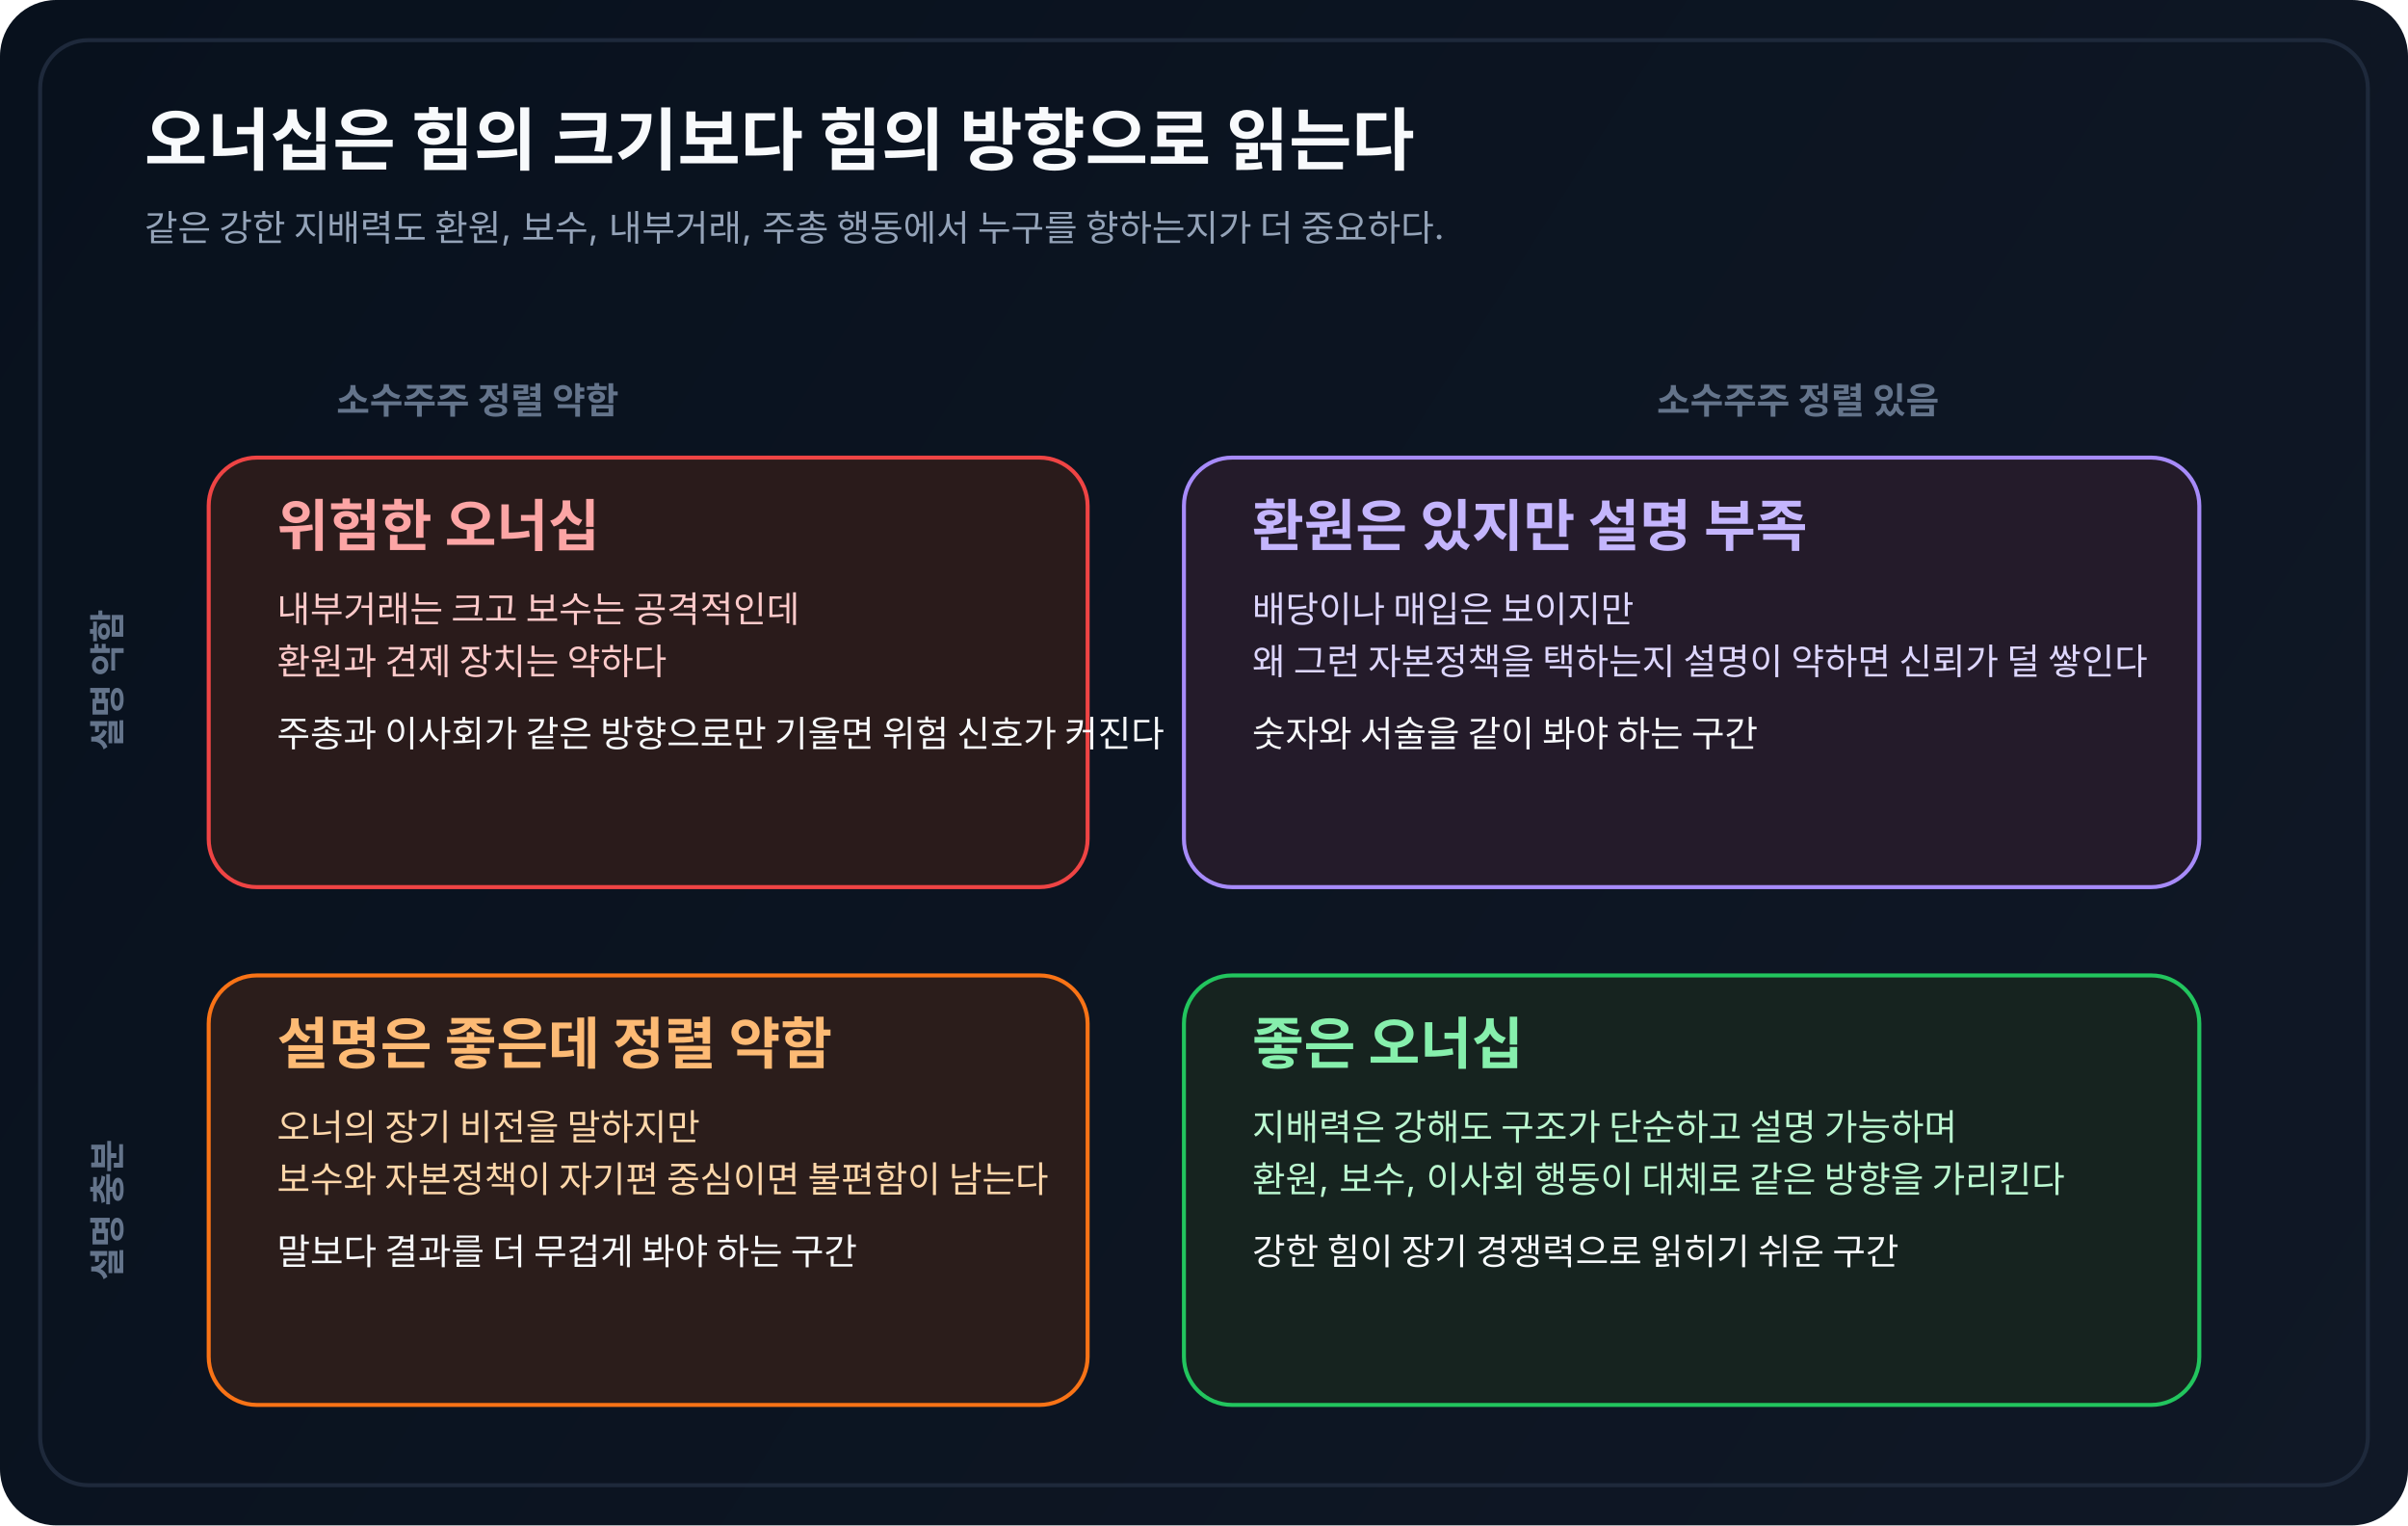
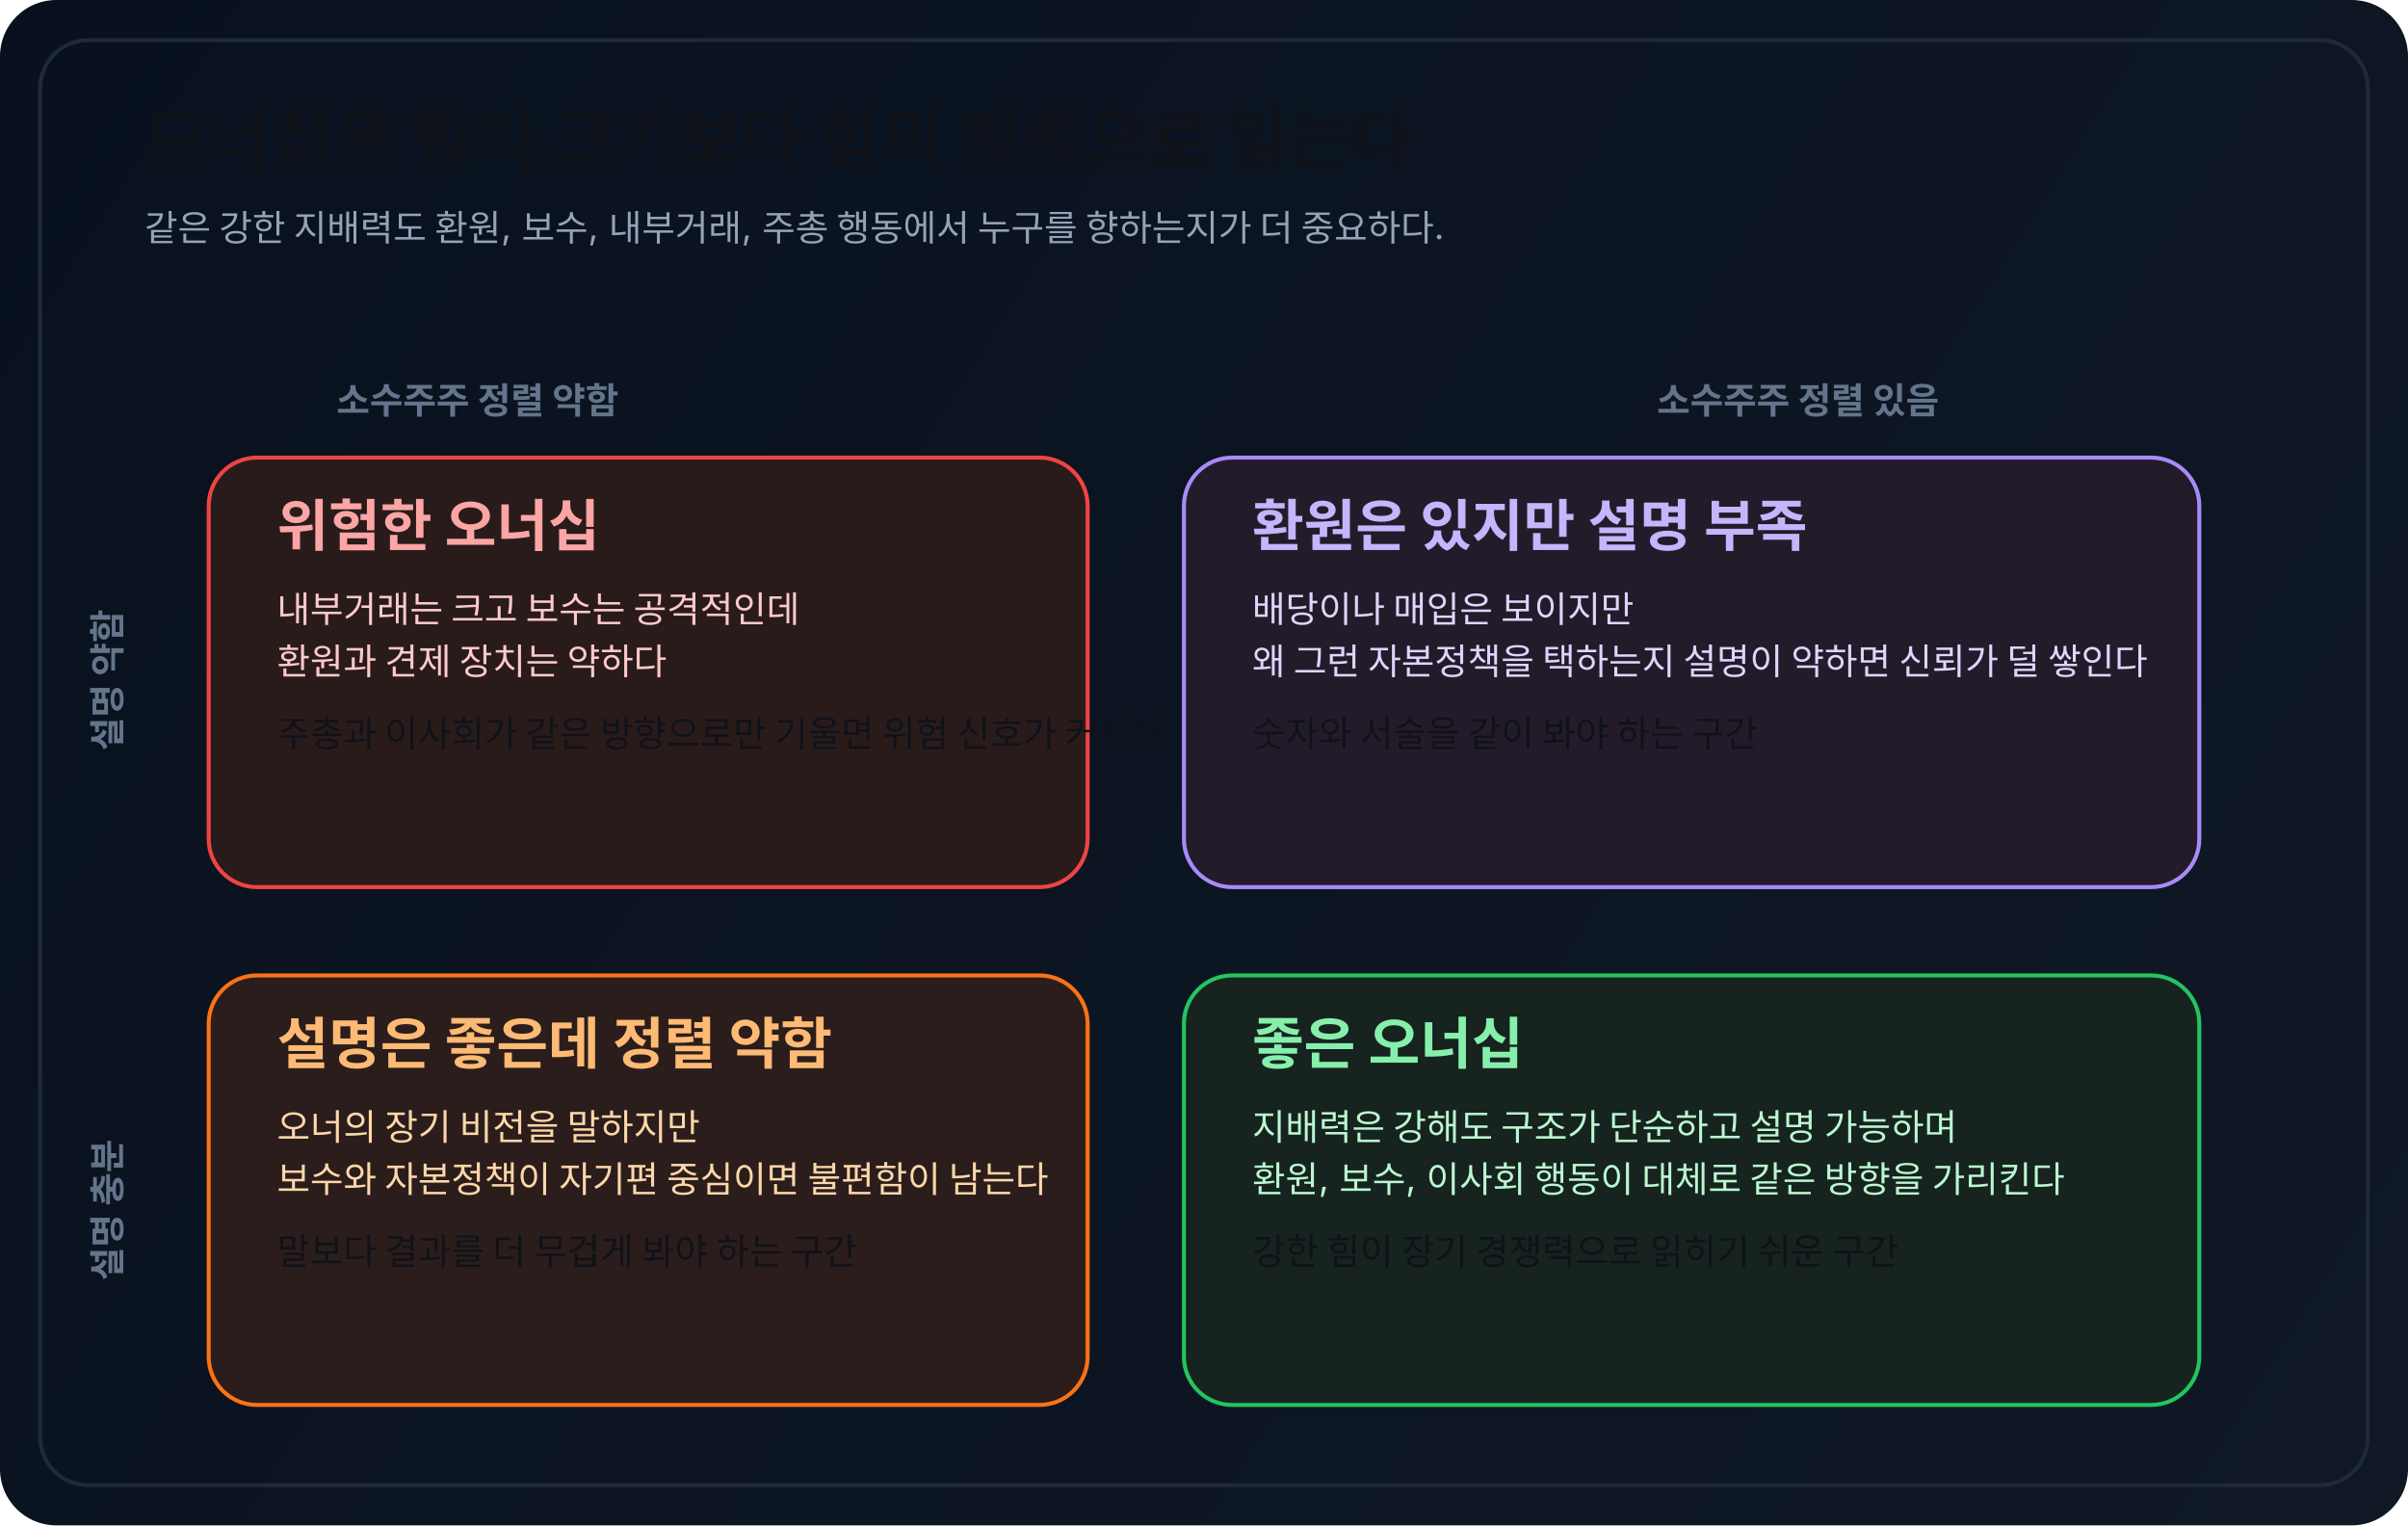
<svg xmlns="http://www.w3.org/2000/svg" viewBox="0 0 1200 760" fill="none" role="img" aria-labelledby="title desc">
  <defs>
    <linearGradient id="bg027a" x1="0" y1="0" x2="1200" y2="760" gradientUnits="userSpaceOnUse">
      <stop offset="0%" stop-color="#08111d" />
      <stop offset="100%" stop-color="#101826" />
    </linearGradient>
  </defs>
  <rect width="1200" height="760" rx="28" fill="url(#bg027a)" />
  <rect x="20" y="20" width="1160" height="720" rx="24" stroke="#1e293b" stroke-width="2" />
-   <text x="72" y="82" fill="#f8fafc" font-family="Pretendard, Inter, sans-serif" font-size="34" font-weight="700">오너십은 힘의 크기보다 힘의 방향으로 읽는다</text>
+   <text x="72" y="82" fill="#0f1219" font-family="Pretendard, Inter, sans-serif" font-size="34" font-weight="700">오너십은 힘의 크기보다 힘의 방향으로 읽는다</text>
  <text x="72" y="120" fill="#94a3b8" font-family="Pretendard, Inter, sans-serif" font-size="18">같은 강한 지배력도 환원, 보수, 내부거래, 주총 행동에서 누구를 향하는지가 더 중요하다.</text>
  <text x="238" y="206" text-anchor="middle" fill="#64748b" font-family="JetBrains Mono, monospace" font-size="18" font-weight="700">소수주주 정렬 약함</text>
  <text x="896" y="206" text-anchor="middle" fill="#64748b" font-family="JetBrains Mono, monospace" font-size="18" font-weight="700">소수주주 정렬 있음</text>
  <text x="60" y="374" transform="rotate(-90 60 374)" fill="#64748b" font-family="JetBrains Mono, monospace" font-size="18" font-weight="700">설명 약함</text>
  <text x="60" y="638" transform="rotate(-90 60 638)" fill="#64748b" font-family="JetBrains Mono, monospace" font-size="18" font-weight="700">설명 충분</text>
  <rect x="104" y="228" width="438" height="214" rx="24" fill="#2a1b1b" stroke="#ef4444" stroke-width="2" />
  <text x="138" y="272" fill="#fca5a5" font-family="Pretendard, Inter, sans-serif" font-size="28" font-weight="700">위험한 오너십</text>
  <text x="138" y="310" fill="#fecaca" font-family="Pretendard, Inter, sans-serif" font-size="18">내부거래는 크고 보수는 공격적인데</text>
  <text x="138" y="336" fill="#fecaca" font-family="Pretendard, Inter, sans-serif" font-size="18">환원과 견제 장치는 약하다</text>
-   <text x="138" y="372" fill="#f8fafc" font-family="Pretendard, Inter, sans-serif" font-size="18">주총과 이사회가 같은 방향으로만 기울면 위험 신호가 커진다</text>
+   <text x="138" y="372" fill="#0f1219" font-family="Pretendard, Inter, sans-serif" font-size="18">주총과 이사회가 같은 방향으로만 기울면 위험 신호가 커진다</text>
  <rect x="590" y="228" width="506" height="214" rx="24" fill="#241b2a" stroke="#a78bfa" stroke-width="2" />
  <text x="624" y="272" fill="#c4b5fd" font-family="Pretendard, Inter, sans-serif" font-size="28" font-weight="700">환원은 있지만 설명 부족</text>
  <text x="624" y="310" fill="#ddd6fe" font-family="Pretendard, Inter, sans-serif" font-size="18">배당이나 매입은 보이지만</text>
  <text x="624" y="336" fill="#ddd6fe" font-family="Pretendard, Inter, sans-serif" font-size="18">왜 그런 자본정책을 택하는지 설명이 약하면 신뢰가 덜 쌓인다</text>
-   <text x="624" y="372" fill="#f8fafc" font-family="Pretendard, Inter, sans-serif" font-size="18">숫자와 서술을 같이 봐야 하는 구간</text>
+   <text x="624" y="372" fill="#0f1219" font-family="Pretendard, Inter, sans-serif" font-size="18">숫자와 서술을 같이 봐야 하는 구간</text>
  <rect x="104" y="486" width="438" height="214" rx="24" fill="#2b1d1b" stroke="#f97316" stroke-width="2" />
  <text x="138" y="530" fill="#fdba74" font-family="Pretendard, Inter, sans-serif" font-size="28" font-weight="700">설명은 좋은데 정렬 약함</text>
  <text x="138" y="568" fill="#fed7aa" font-family="Pretendard, Inter, sans-serif" font-size="18">오너의 장기 비전을 말하지만</text>
  <text x="138" y="594" fill="#fed7aa" font-family="Pretendard, Inter, sans-serif" font-size="18">보수와 자본정책이 자기편 중심이면 불편함이 남는다</text>
-   <text x="138" y="630" fill="#f8fafc" font-family="Pretendard, Inter, sans-serif" font-size="18">말보다 결과를 더 무겁게 봐야 하는 구간</text>
+   <text x="138" y="630" fill="#0f1219" font-family="Pretendard, Inter, sans-serif" font-size="18">말보다 결과를 더 무겁게 봐야 하는 구간</text>
  <rect x="590" y="486" width="506" height="214" rx="24" fill="#16231f" stroke="#22c55e" stroke-width="2" />
  <text x="624" y="530" fill="#86efac" font-family="Pretendard, Inter, sans-serif" font-size="28" font-weight="700">좋은 오너십</text>
  <text x="624" y="568" fill="#bbf7d0" font-family="Pretendard, Inter, sans-serif" font-size="18">지배력은 강해도 구조가 단순하고 설명 가능하며</text>
  <text x="624" y="594" fill="#bbf7d0" font-family="Pretendard, Inter, sans-serif" font-size="18">환원, 보수, 이사회 행동이 대체로 같은 방향을 가리킨다</text>
-   <text x="624" y="630" fill="#f8fafc" font-family="Pretendard, Inter, sans-serif" font-size="18">강한 힘이 장기 경쟁력으로 읽히기 쉬운 구간</text>
+   <text x="624" y="630" fill="#0f1219" font-family="Pretendard, Inter, sans-serif" font-size="18">강한 힘이 장기 경쟁력으로 읽히기 쉬운 구간</text>
</svg>
